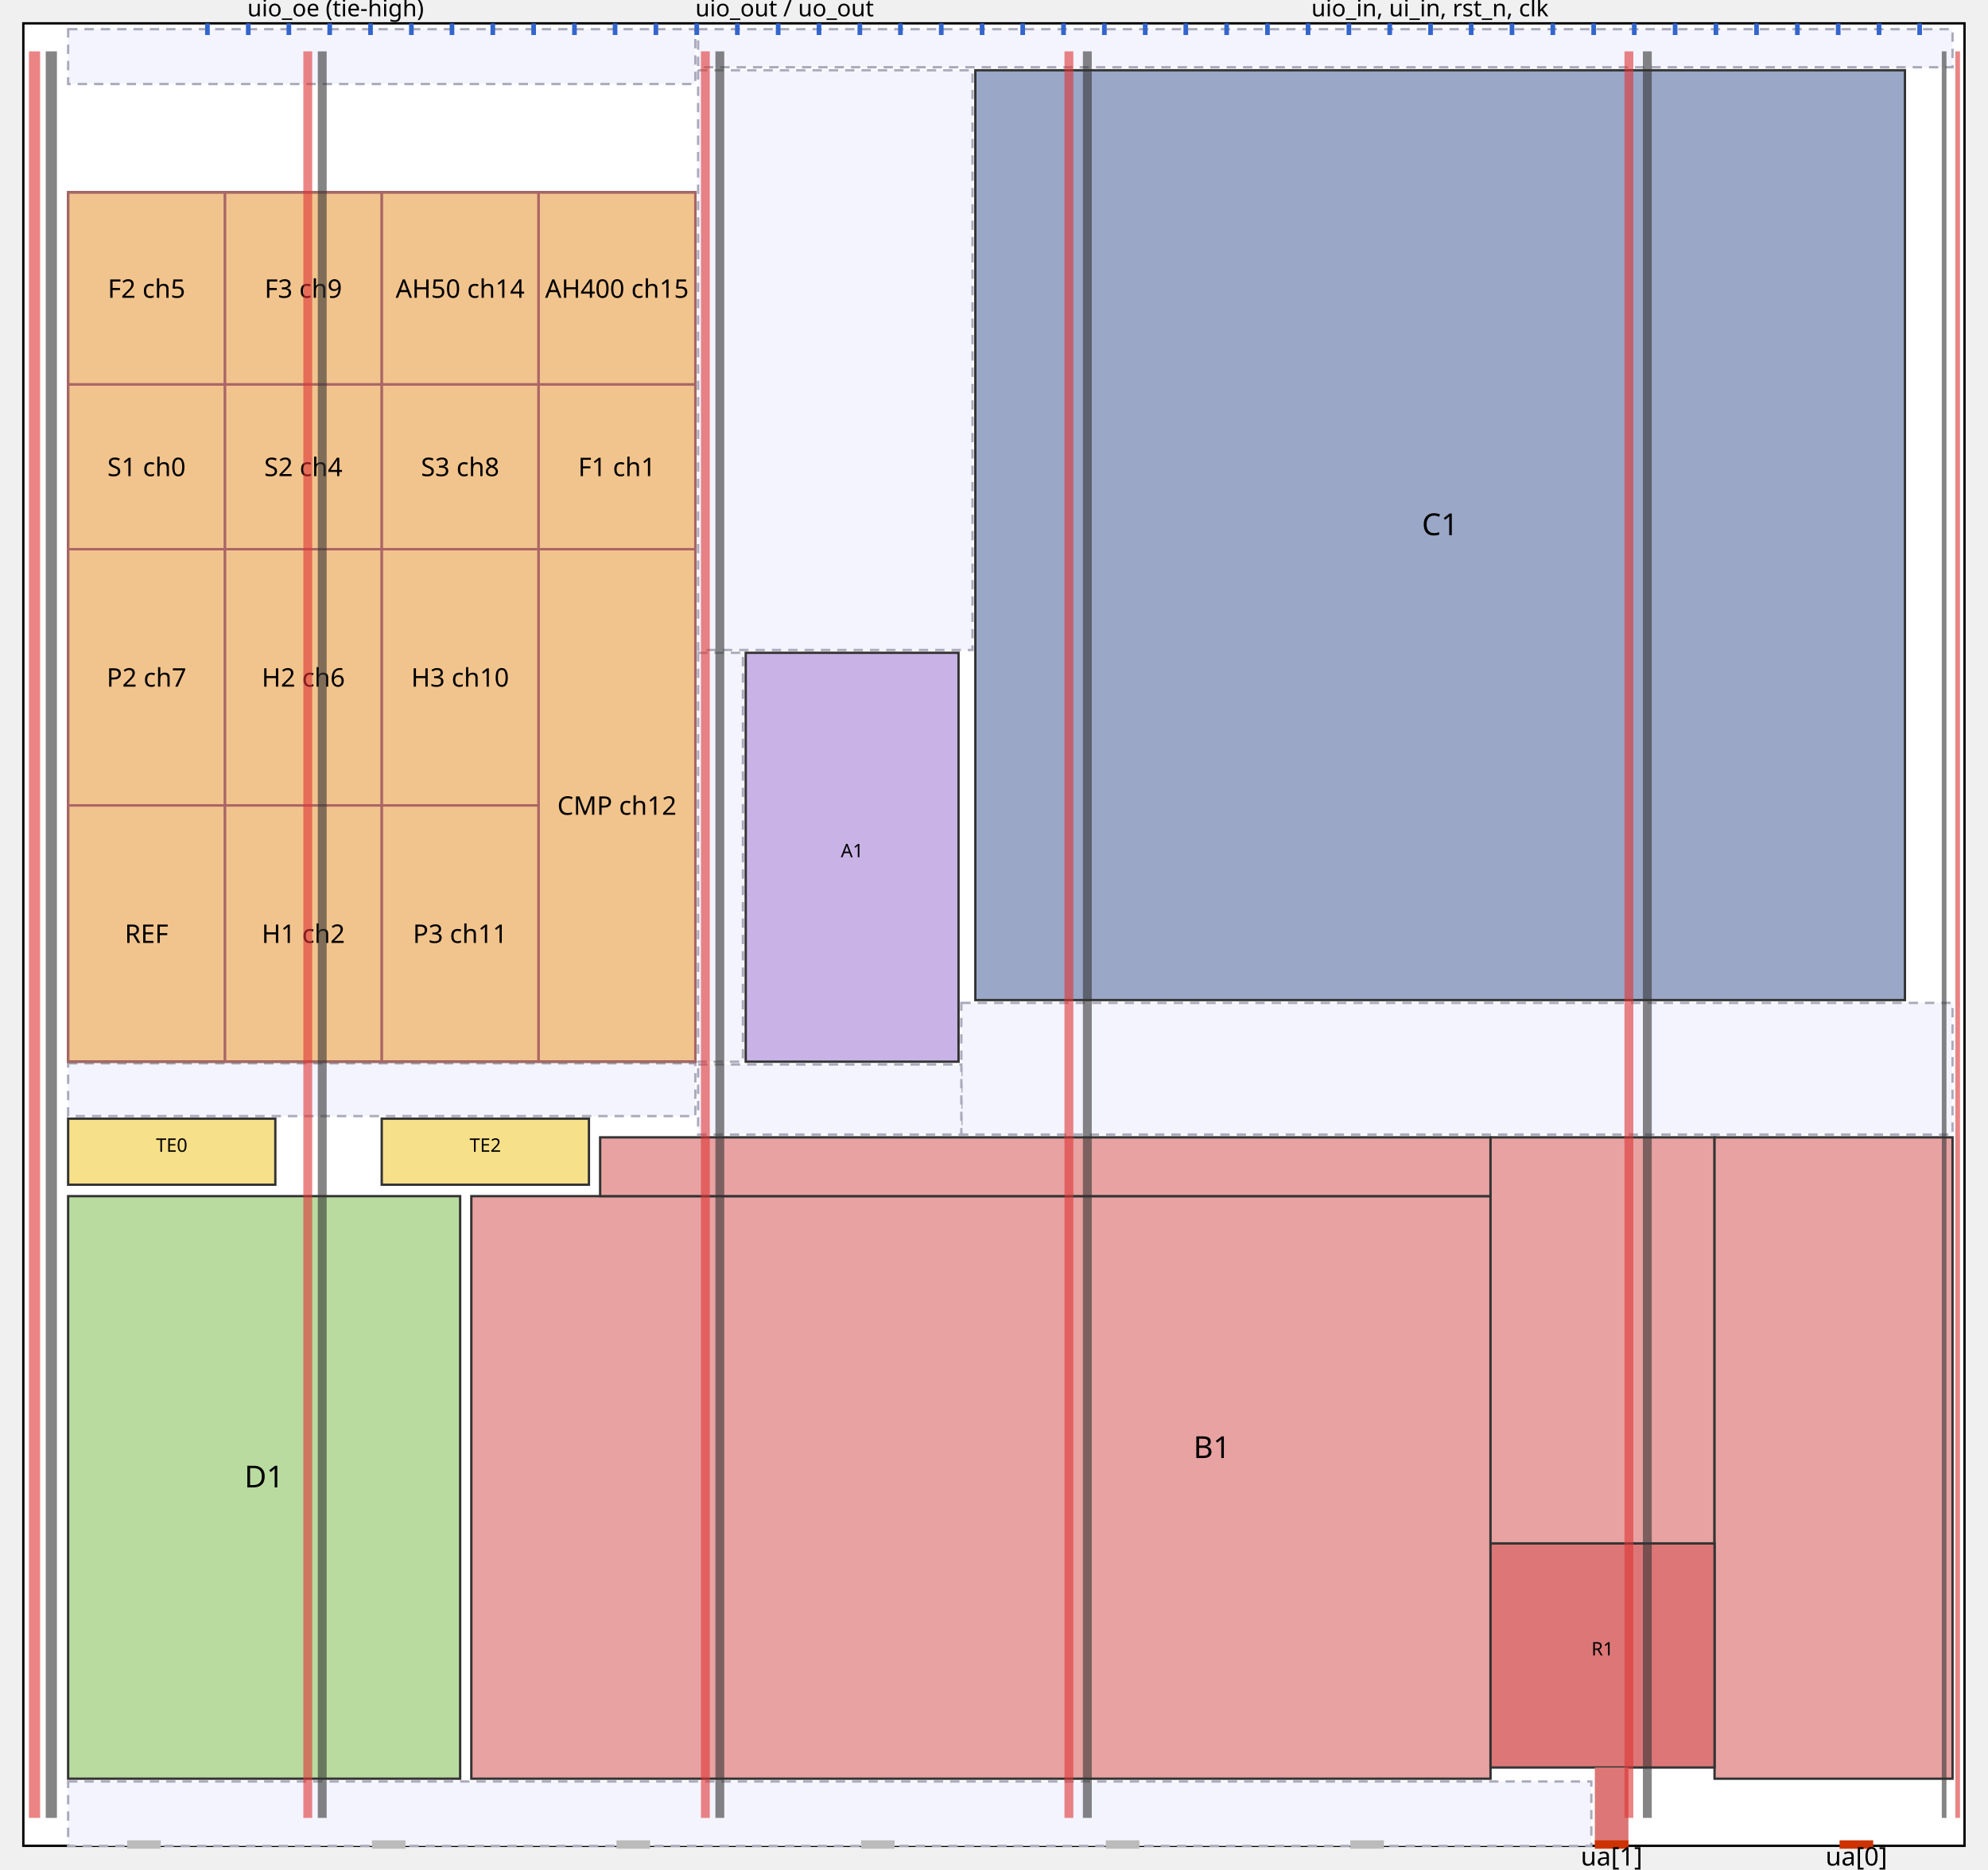
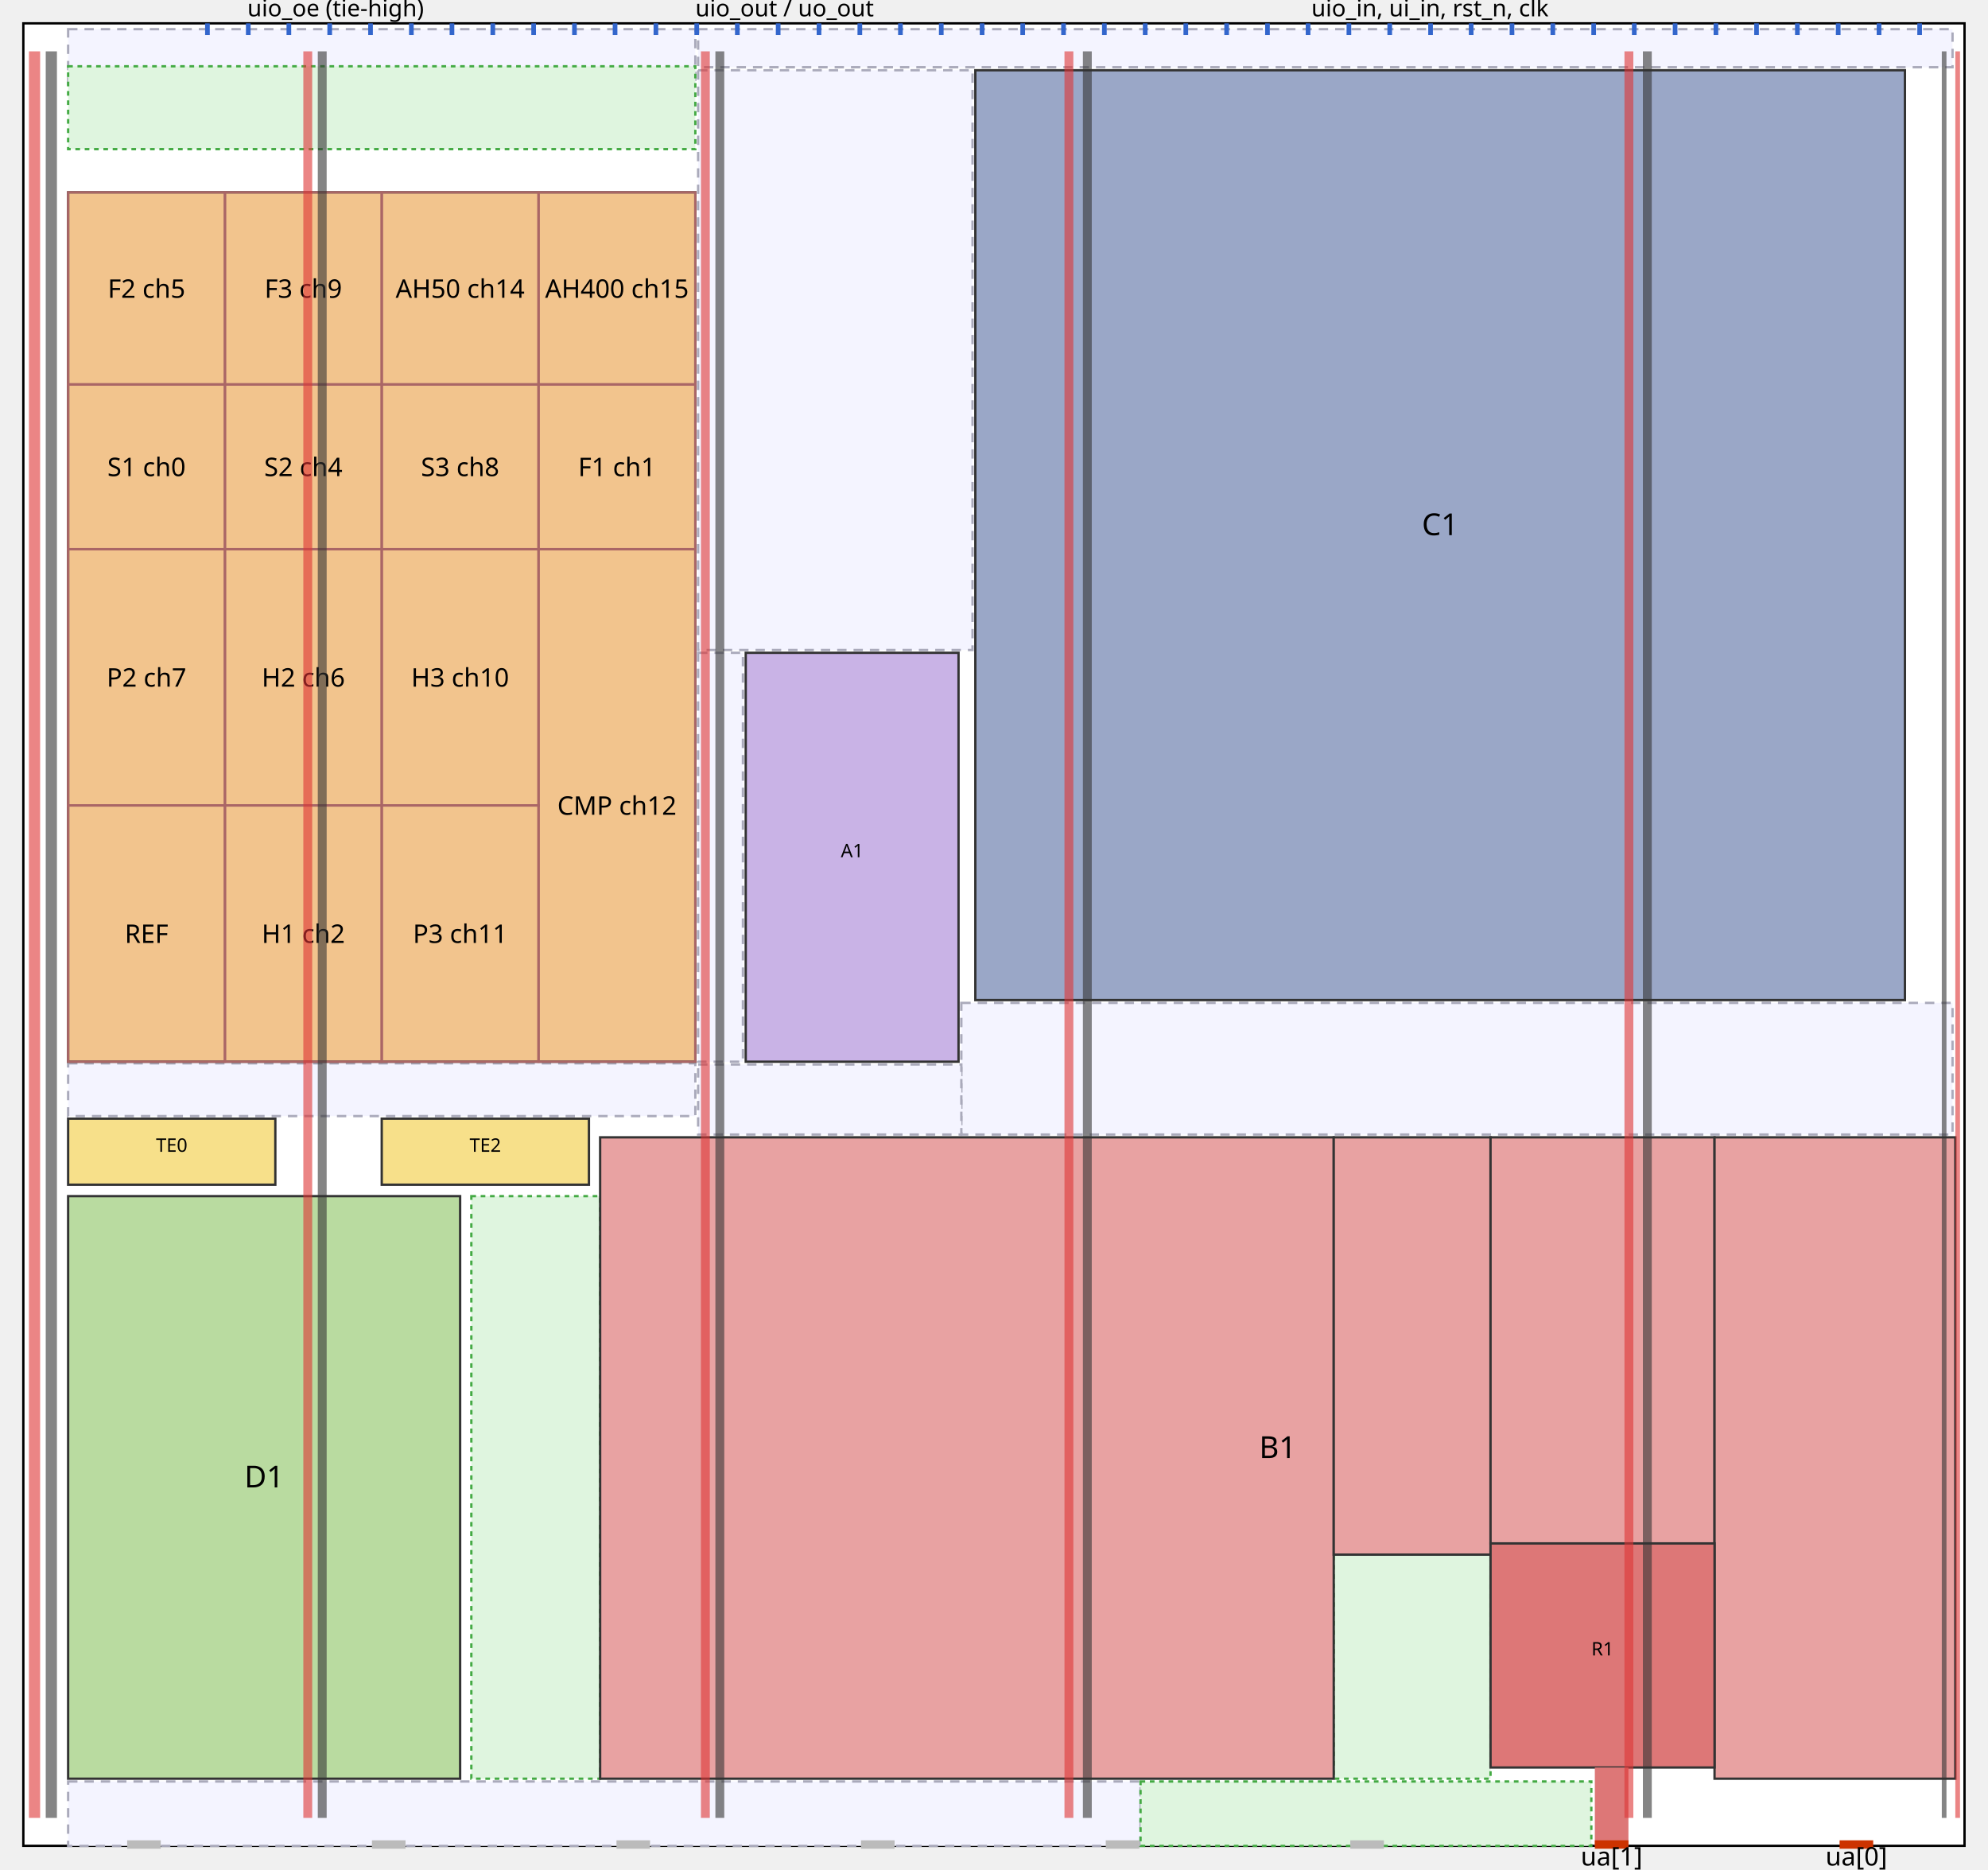
<svg xmlns="http://www.w3.org/2000/svg" width="852" height="801" viewBox="-10 -10 852 801" font-family="sans-serif">
  <rect x="0" y="0" width="831.936" height="780.864" fill="white" stroke="black" />
-   <rect x="19.2" y="753.3" width="652.8" height="27.6" fill="#f4f4ff" stroke="#aab" stroke-dasharray="4 3" />
+   <rect x="19.2" y="753.3" width="459.6" height="27.6" fill="#f4f4ff" stroke="#aab" stroke-dasharray="4 3" />
  <rect x="19.2" y="445.6" width="268.8" height="22.6" fill="#f4f4ff" stroke="#aab" stroke-dasharray="4 3" />
  <rect x="402.0" y="419.7" width="424.8" height="56.4" fill="#f4f4ff" stroke="#aab" stroke-dasharray="4 3" />
  <rect x="289.2" y="446.1" width="112.8" height="30.0" fill="#f4f4ff" stroke="#aab" stroke-dasharray="4 3" />
  <rect x="289.2" y="269.7" width="19.2" height="175.2" fill="#f4f4ff" stroke="#aab" stroke-dasharray="4 3" />
  <rect x="289.2" y="20.1" width="117.6" height="248.4" fill="#f4f4ff" stroke="#aab" stroke-dasharray="4 3" />
  <rect x="19.2" y="2.5" width="268.8" height="23.5" fill="#f4f4ff" stroke="#aab" stroke-dasharray="4 3" />
  <rect x="289.2" y="2.5" width="537.6" height="16.3" fill="#f4f4ff" stroke="#aab" stroke-dasharray="4 3" />
+   <rect x="192.0" y="502.5" width="55.2" height="249.6" fill="#dff5df" stroke="#4a4" stroke-dasharray="2 2" />
+   <rect x="561.6" y="656.1" width="67.2" height="96.0" fill="#dff5df" stroke="#4a4" stroke-dasharray="2 2" />
+   <rect x="19.2" y="18.4" width="268.8" height="35.5" fill="#dff5df" stroke="#4a4" stroke-dasharray="2 2" />
+   <rect x="478.8" y="753.3" width="193.2" height="27.6" fill="#dff5df" stroke="#4a4" stroke-dasharray="2 2" />
  <rect x="408.0" y="20.1" width="398.4" height="398.4" fill="#9aa7c7" stroke="#333" />
  <text x="607.2" y="219.3" font-size="13" text-anchor="middle">C1</text>
  <rect x="19.2" y="72.4" width="268.8" height="372.5" fill="#f2c48d" stroke="#333" />
  <rect x="19.2" y="502.5" width="168.0" height="249.6" fill="#b9dba0" stroke="#333" />
  <text x="103.2" y="627.3" font-size="13" text-anchor="middle">D1</text>
-   <rect x="192.0" y="502.5" width="436.8" height="249.6" fill="#e8a2a2" stroke="#333" />
-   <rect x="247.2" y="477.3" width="381.6" height="25.2" fill="#e8a2a2" stroke="#333" />
+   <rect x="247.2" y="477.3" width="314.4" height="274.8" fill="#e8a2a2" stroke="#333" />
+   <rect x="561.6" y="477.3" width="67.2" height="178.8" fill="#e8a2a2" stroke="#333" />
  <rect x="628.8" y="477.3" width="96.0" height="174.0" fill="#e8a2a2" stroke="#333" />
-   <rect x="724.8" y="477.3" width="102.0" height="274.8" fill="#e8a2a2" stroke="#333" />
-   <text x="509.4" y="614.7" font-size="13" text-anchor="middle">B1</text>
+   <rect x="724.8" y="477.3" width="103.2" height="274.8" fill="#e8a2a2" stroke="#333" />
+   <text x="537.6" y="614.7" font-size="13" text-anchor="middle">B1</text>
  <rect x="628.8" y="651.3" width="96.0" height="96.0" fill="#d77" stroke="#333" />
  <text x="676.8" y="699.3" font-size="8" text-anchor="middle">R1</text>
  <rect x="309.6" y="269.7" width="91.2" height="175.2" fill="#c9b3e6" stroke="#333" />
  <text x="355.2" y="357.3" font-size="8" text-anchor="middle">A1</text>
  <rect x="19.2" y="469.3" width="88.8" height="28.3" fill="#f7e08a" stroke="#333" />
  <text x="63.6" y="483.5" font-size="8" text-anchor="middle">TE0</text>
  <rect x="153.6" y="469.3" width="88.8" height="28.3" fill="#f7e08a" stroke="#333" />
  <text x="198.0" y="483.5" font-size="8" text-anchor="middle">TE2</text>
  <rect x="673.5" y="747.3" width="14.4" height="33.6" fill="#d77" />
  <rect x="19.2" y="72.4" width="67.2" height="82.3" fill="none" stroke="#a66" />
  <text x="52.8" y="117.6" font-size="11" text-anchor="middle">F2 ch5</text>
  <rect x="86.4" y="72.4" width="67.2" height="82.3" fill="none" stroke="#a66" />
  <text x="120.0" y="117.6" font-size="11" text-anchor="middle">F3 ch9</text>
  <rect x="153.6" y="72.4" width="67.2" height="82.3" fill="none" stroke="#a66" />
  <text x="187.2" y="117.6" font-size="11" text-anchor="middle">AH50 ch14</text>
  <rect x="220.8" y="72.4" width="67.2" height="82.3" fill="none" stroke="#a66" />
  <text x="254.4" y="117.6" font-size="11" text-anchor="middle">AH400 ch15</text>
  <rect x="19.2" y="154.7" width="67.2" height="70.6" fill="none" stroke="#a66" />
  <text x="52.8" y="194.0" font-size="11" text-anchor="middle">S1 ch0</text>
  <rect x="86.4" y="154.7" width="67.2" height="70.6" fill="none" stroke="#a66" />
  <text x="120.0" y="194.0" font-size="11" text-anchor="middle">S2 ch4</text>
  <rect x="153.6" y="154.7" width="67.2" height="70.6" fill="none" stroke="#a66" />
  <text x="187.2" y="194.0" font-size="11" text-anchor="middle">S3 ch8</text>
  <rect x="220.8" y="154.7" width="67.2" height="70.6" fill="none" stroke="#a66" />
  <text x="254.4" y="194.0" font-size="11" text-anchor="middle">F1 ch1</text>
  <rect x="19.2" y="225.3" width="67.2" height="109.8" fill="none" stroke="#a66" />
  <text x="52.8" y="284.2" font-size="11" text-anchor="middle">P2 ch7</text>
  <rect x="86.4" y="225.3" width="67.2" height="109.8" fill="none" stroke="#a66" />
  <text x="120.0" y="284.2" font-size="11" text-anchor="middle">H2 ch6</text>
  <rect x="153.6" y="225.3" width="67.2" height="109.8" fill="none" stroke="#a66" />
  <text x="187.2" y="284.2" font-size="11" text-anchor="middle">H3 ch10</text>
  <rect x="220.8" y="225.3" width="67.2" height="219.6" fill="none" stroke="#a66" />
  <text x="254.4" y="339.1" font-size="11" text-anchor="middle">CMP ch12</text>
  <rect x="19.2" y="335.1" width="67.2" height="109.8" fill="none" stroke="#a66" />
  <text x="52.8" y="394.0" font-size="11" text-anchor="middle">REF</text>
  <rect x="86.4" y="335.1" width="67.2" height="109.8" fill="none" stroke="#a66" />
  <text x="120.0" y="394.0" font-size="11" text-anchor="middle">H1 ch2</text>
  <rect x="153.6" y="335.1" width="67.2" height="109.8" fill="none" stroke="#a66" />
  <text x="187.2" y="394.0" font-size="11" text-anchor="middle">P3 ch11</text>
  <rect x="2.4" y="12.0" width="4.8" height="756.9" fill="#d33" opacity="0.6" />
  <rect x="9.6" y="12.0" width="4.8" height="756.9" fill="#333" opacity="0.6" />
  <rect x="120.0" y="12.0" width="3.8" height="756.9" fill="#d33" opacity="0.6" />
  <rect x="126.2" y="12.0" width="3.8" height="756.9" fill="#333" opacity="0.6" />
  <rect x="290.4" y="12.0" width="3.8" height="756.9" fill="#d33" opacity="0.6" />
  <rect x="296.6" y="12.0" width="3.8" height="756.9" fill="#333" opacity="0.6" />
  <rect x="822.2" y="12.0" width="2.0" height="756.9" fill="#333" opacity="0.6" />
  <rect x="828.0" y="12.0" width="2.0" height="756.9" fill="#d33" opacity="0.6" />
  <rect x="446.2" y="12.0" width="3.8" height="756.9" fill="#d33" opacity="0.6" />
  <rect x="454.1" y="12.0" width="3.8" height="756.9" fill="#333" opacity="0.6" />
  <rect x="686.2" y="12.0" width="3.8" height="756.9" fill="#d33" opacity="0.6" />
  <rect x="694.1" y="12.0" width="3.8" height="756.9" fill="#333" opacity="0.6" />
  <rect x="200.2" y="0.0" width="2" height="5" fill="#36c" />
  <rect x="182.7" y="0.0" width="2" height="5" fill="#36c" />
  <rect x="165.3" y="0.0" width="2" height="5" fill="#36c" />
  <rect x="147.8" y="0.0" width="2" height="5" fill="#36c" />
  <rect x="130.3" y="0.0" width="2" height="5" fill="#36c" />
  <rect x="112.8" y="0.0" width="2" height="5" fill="#36c" />
  <rect x="95.4" y="0.0" width="2" height="5" fill="#36c" />
  <rect x="77.9" y="0.0" width="2" height="5" fill="#36c" />
  <rect x="340.0" y="0.0" width="2" height="5" fill="#36c" />
  <rect x="322.5" y="0.0" width="2" height="5" fill="#36c" />
  <rect x="305.0" y="0.0" width="2" height="5" fill="#36c" />
  <rect x="287.6" y="0.0" width="2" height="5" fill="#36c" />
  <rect x="270.1" y="0.0" width="2" height="5" fill="#36c" />
  <rect x="252.6" y="0.0" width="2" height="5" fill="#36c" />
  <rect x="235.2" y="0.0" width="2" height="5" fill="#36c" />
  <rect x="217.7" y="0.0" width="2" height="5" fill="#36c" />
  <rect x="479.8" y="0.0" width="2" height="5" fill="#36c" />
  <rect x="462.3" y="0.0" width="2" height="5" fill="#36c" />
  <rect x="444.8" y="0.0" width="2" height="5" fill="#36c" />
  <rect x="427.3" y="0.0" width="2" height="5" fill="#36c" />
  <rect x="409.9" y="0.0" width="2" height="5" fill="#36c" />
  <rect x="392.4" y="0.0" width="2" height="5" fill="#36c" />
  <rect x="374.9" y="0.0" width="2" height="5" fill="#36c" />
  <rect x="357.5" y="0.0" width="2" height="5" fill="#36c" />
  <rect x="619.5" y="0.0" width="2" height="5" fill="#36c" />
  <rect x="602.1" y="0.0" width="2" height="5" fill="#36c" />
  <rect x="584.6" y="0.0" width="2" height="5" fill="#36c" />
  <rect x="567.1" y="0.0" width="2" height="5" fill="#36c" />
  <rect x="549.6" y="0.0" width="2" height="5" fill="#36c" />
  <rect x="532.2" y="0.0" width="2" height="5" fill="#36c" />
  <rect x="514.7" y="0.0" width="2" height="5" fill="#36c" />
  <rect x="497.2" y="0.0" width="2" height="5" fill="#36c" />
  <rect x="759.3" y="0.0" width="2" height="5" fill="#36c" />
  <rect x="741.8" y="0.0" width="2" height="5" fill="#36c" />
  <rect x="724.4" y="0.0" width="2" height="5" fill="#36c" />
  <rect x="706.9" y="0.0" width="2" height="5" fill="#36c" />
  <rect x="689.4" y="0.0" width="2" height="5" fill="#36c" />
  <rect x="672.0" y="0.0" width="2" height="5" fill="#36c" />
  <rect x="654.5" y="0.0" width="2" height="5" fill="#36c" />
  <rect x="637.0" y="0.0" width="2" height="5" fill="#36c" />
  <rect x="776.8" y="0.0" width="2" height="5" fill="#36c" />
  <rect x="794.3" y="0.0" width="2" height="5" fill="#36c" />
  <rect x="811.7" y="0.0" width="2" height="5" fill="#36c" />
  <rect x="778.4" y="778.5" width="14.4" height="3.6" fill="#c30" />
  <text x="785.6" y="789.3" font-size="11" text-anchor="middle">ua[0]</text>
  <rect x="673.5" y="778.5" width="14.4" height="3.6" fill="#c30" />
  <text x="680.7" y="789.3" font-size="11" text-anchor="middle">ua[1]</text>
  <rect x="568.7" y="778.5" width="14.4" height="3.6" fill="#bbb" />
  <rect x="463.9" y="778.5" width="14.4" height="3.6" fill="#bbb" />
  <rect x="359.0" y="778.5" width="14.4" height="3.6" fill="#bbb" />
  <rect x="254.2" y="778.5" width="14.4" height="3.6" fill="#bbb" />
  <rect x="149.4" y="778.5" width="14.4" height="3.6" fill="#bbb" />
  <rect x="44.5" y="778.5" width="14.4" height="3.6" fill="#bbb" />
  <text x="96.0" y="-3.0" font-size="10">uio_oe (tie-high)</text>
  <text x="288.0" y="-3.0" font-size="10">uio_out / uo_out</text>
  <text x="552.0" y="-3.0" font-size="10">uio_in, ui_in, rst_n, clk</text>
</svg>
